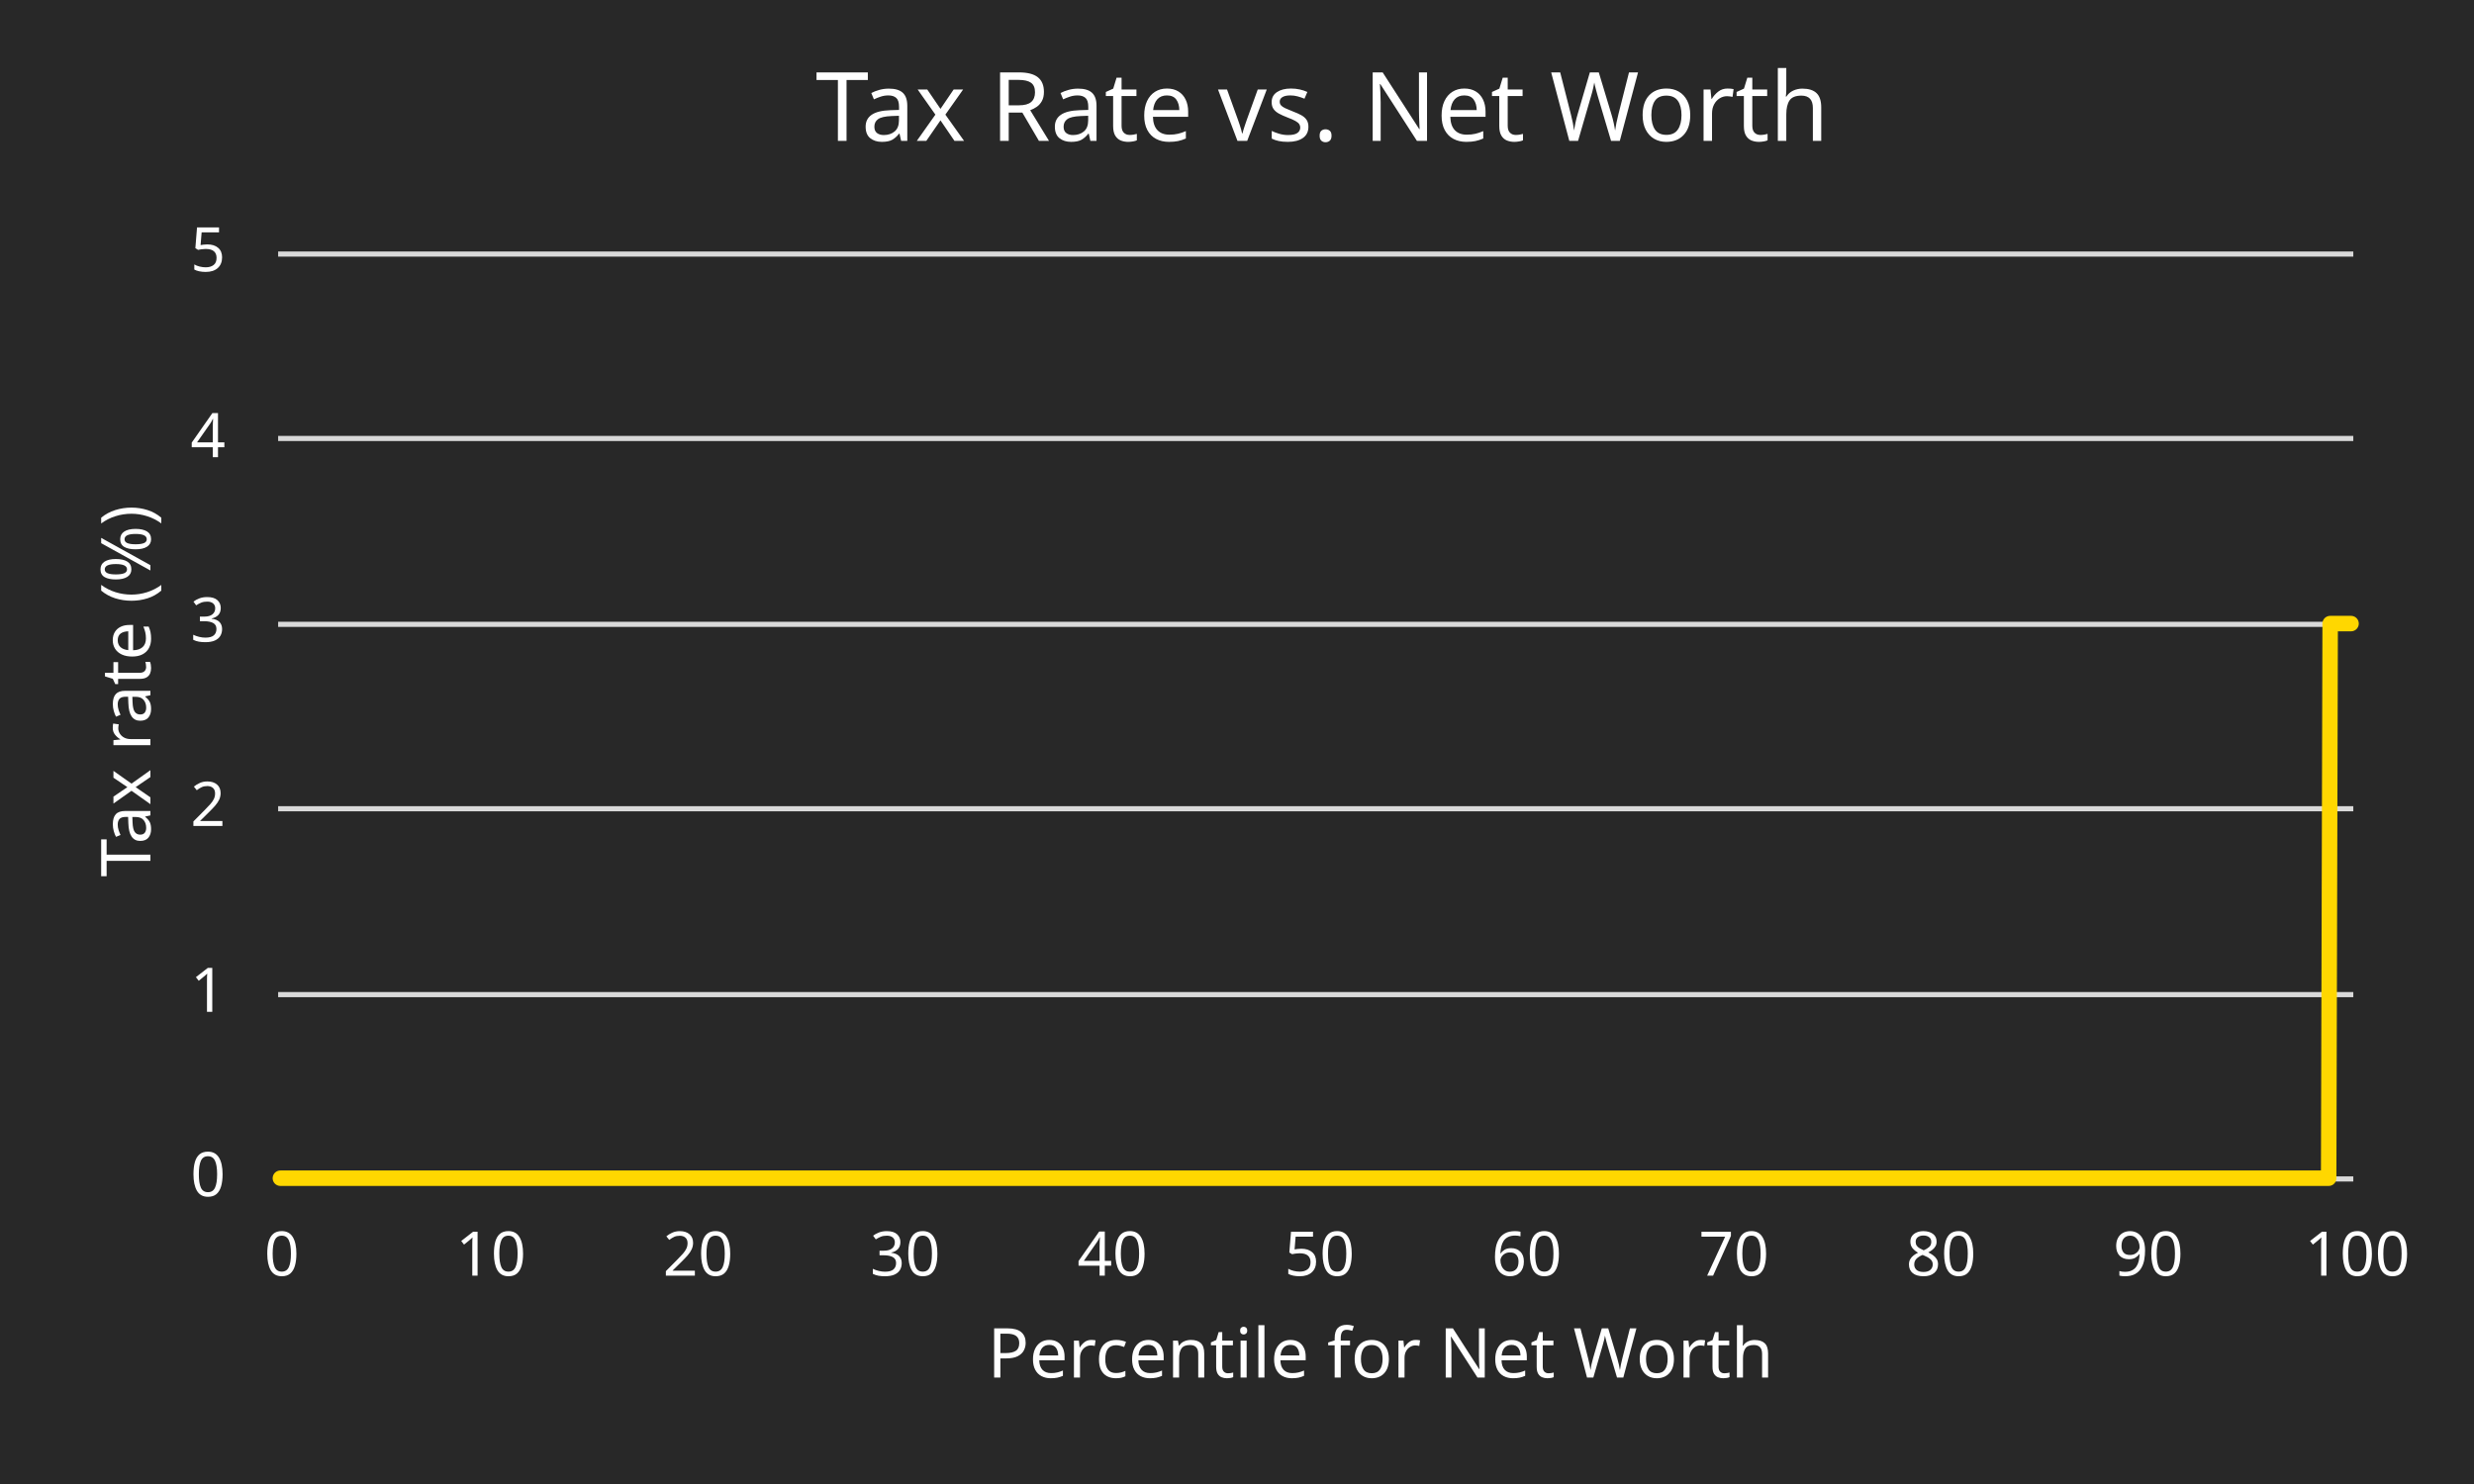
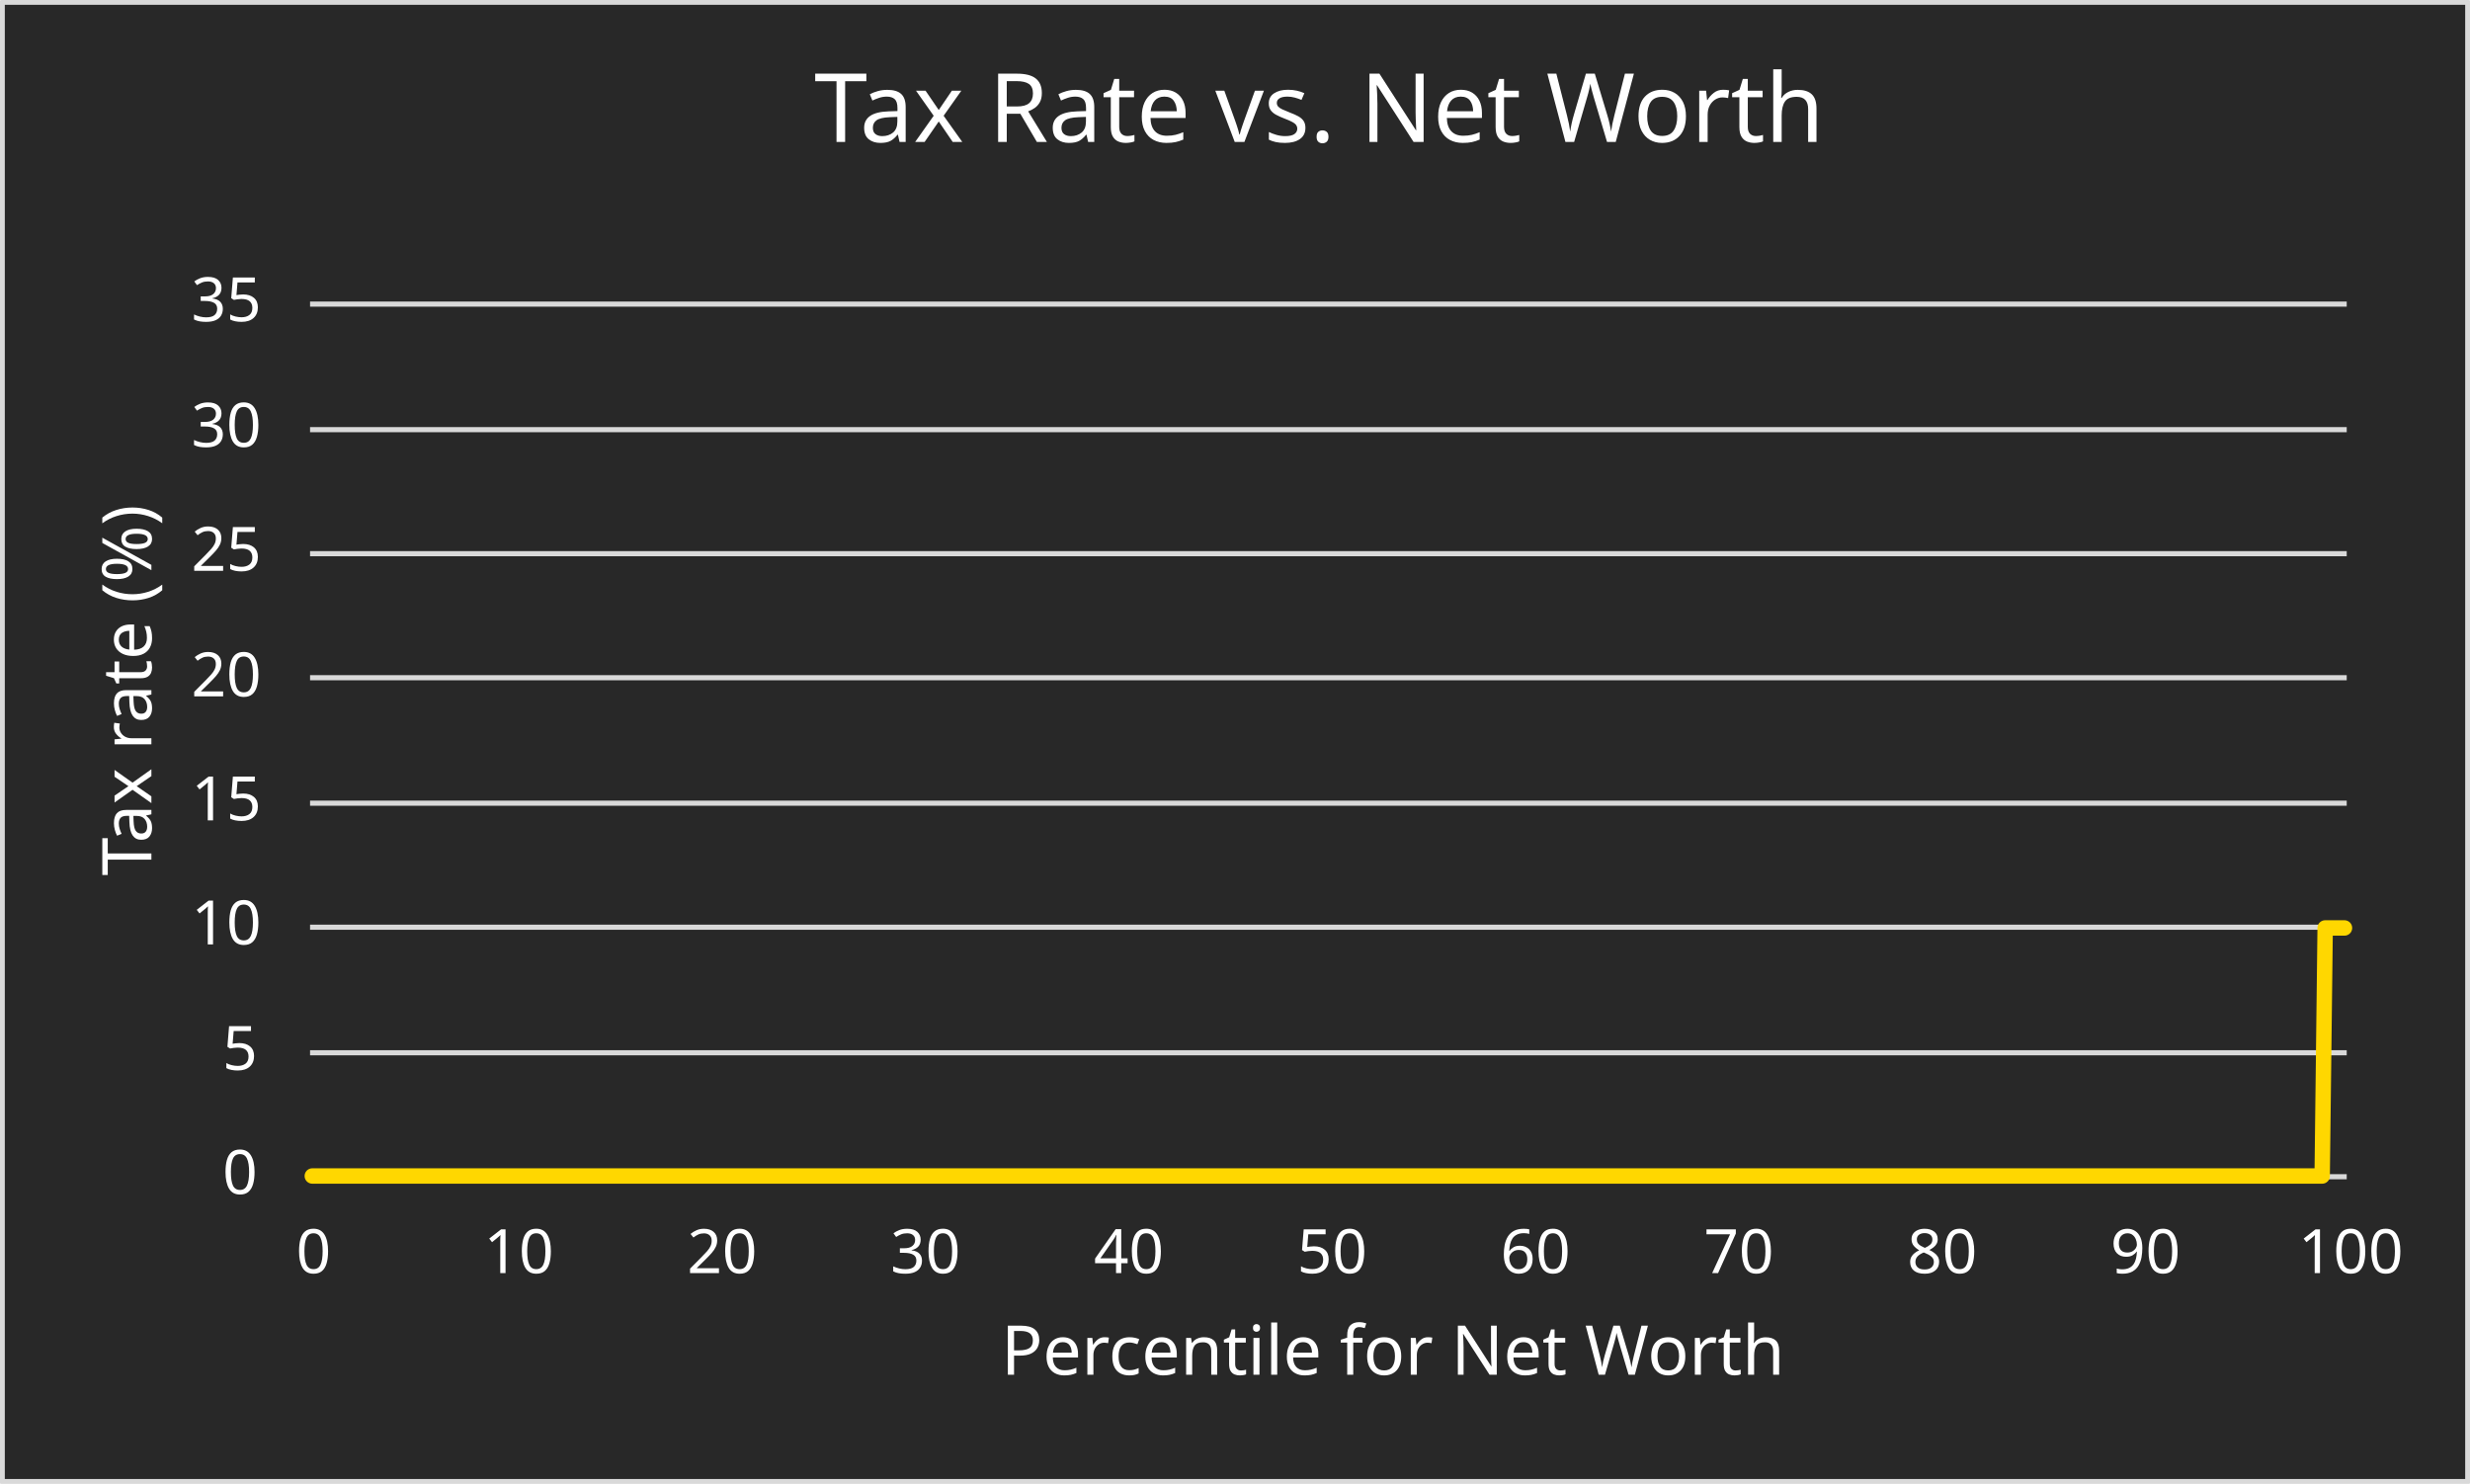
- <svg xmlns="http://www.w3.org/2000/svg" width="1650" height="990" xml:space="preserve" overflow="hidden">
+ <svg xmlns="http://www.w3.org/2000/svg" width="1653" height="993" xml:space="preserve" overflow="hidden">
  <defs>
    <clipPath id="clip0">
-       <rect x="617" y="174" width="1650" height="990" />
+       <rect x="616" y="173" width="1653" height="993" />
    </clipPath>
  </defs>
-   <g clip-path="url(#clip0)" transform="translate(-617 -174)">
+   <g clip-path="url(#clip0)" transform="translate(-616 -173)">
    <rect x="617" y="174" width="1650" height="990" fill="#282828" />
    <g>
-       <path d="M802.5 837.528 2186.5 837.528M802.5 713.524 2186.5 713.524M802.5 590.52 2186.5 590.52M802.5 466.516 2186.5 466.516M802.5 343.5 2186.5 343.5" stroke="#D9D9D9" stroke-width="3.438" stroke-linejoin="round" stroke-miterlimit="10" fill="none" />
+       <path d="M823.5 877.529 2186.5 877.529M823.5 793.526 2186.5 793.526M823.5 710.523 2186.5 710.523M823.5 626.521 2186.5 626.521M823.5 543.518 2186.5 543.518M823.5 460.515 2186.5 460.515M823.5 376.5 2186.5 376.5" stroke="#D9D9D9" stroke-width="3.438" stroke-linejoin="round" stroke-miterlimit="10" fill="none" />
    </g>
    <g>
-       <path d="M802.5 960.5 2186.5 960.5" stroke="#D9D9D9" stroke-width="3.438" stroke-linejoin="round" stroke-miterlimit="10" fill="none" fill-rule="evenodd" />
+       <path d="M823.5 960.5 2186.5 960.5" stroke="#D9D9D9" stroke-width="3.438" stroke-linejoin="round" stroke-miterlimit="10" fill="none" fill-rule="evenodd" />
    </g>
    <g>
-       <path d="M804 960 805.026 960 806.026 960 808.027 960 809.027 960 811.027 960 812.027 960 813.027 960 815.027 960 816.027 960 817.027 960 819.027 960 820.027 960 822.027 960 823.027 960 824.027 960 826.027 960 827.027 960 829.027 960 830.027 960 831.027 960 833.027 960 834.027 960 835.027 960 837.027 960 838.028 960 840.028 960 841.028 960 842.028 960 844.028 960 845.028 960 846.028 960 848.028 960 849.028 960 851.028 960 852.028 960 853.028 960 855.028 960 856.028 960 858.028 960 859.028 960 860.028 960 862.028 960 863.028 960 864.028 960 866.028 960 867.028 960 869.029 960 870.029 960 871.029 960 873.029 960 874.029 960 876.029 960 877.029 960 878.029 960 880.029 960 881.029 960 882.029 960 884.029 960 885.029 960 887.029 960 888.029 960 889.029 960 891.029 960 892.029 960 893.029 960 895.029 960 896.029 960 898.029 960 899.03 960 900.03 960 902.03 960 903.03 960 905.03 960 906.03 960 907.03 960 909.03 960 910.03 960 911.03 960 913.03 960 914.03 960 916.03 960 917.03 960 918.03 960 920.03 960 921.03 960 922.03 960 924.03 960 925.03 960 927.03 960 928.03 960 929.031 960 931.031 960 932.031 960 934.031 960 935.031 960 936.031 960 938.031 960 939.031 960 940.031 960 942.031 960 943.031 960 945.031 960 946.031 960 947.031 960 949.031 960 950.031 960 951.031 960 953.031 960 954.031 960 956.031 960 957.031 960 958.031 960 960.031 960 961.032 960 963.032 960 964.032 960 965.032 960 967.032 960 968.032 960 969.032 960 971.032 960 972.032 960 974.032 960 975.032 960 976.032 960 978.032 960 979.032 960 981.032 960 982.032 960 983.032 960 985.032 960 986.032 960 987.032 960 989.032 960 990.032 960 992.033 960 993.033 960 994.033 960 996.033 960 997.033 960 998.033 960 1000.03 960 1001.03 960 1003.03 960 1004.03 960 1005.03 960 1007.03 960 1008.03 960 1010.03 960 1011.03 960 1012.03 960 1014.03 960 1015.03 960 1016.03 960 1018.03 960 1019.03 960 1021.03 960 1022.03 960 1023.03 960 1025.03 960 1026.03 960 1027.03 960 1029.03 960 1030.03 960 1032.03 960 1033.03 960 1034.03 960 1036.03 960 1037.03 960 1039.03 960 1040.03 960 1041.03 960 1043.03 960 1044.03 960 1045.03 960 1047.03 960 1048.03 960 1050.03 960 1051.03 960 1052.03 960 1054.03 960 1055.03 960 1057.03 960 1058.03 960 1059.03 960 1061.03 960 1062.03 960 1063.03 960 1065.03 960 1066.04 960 1068.04 960 1069.04 960 1070.04 960 1072.04 960 1073.04 960 1074.04 960 1076.04 960 1077.04 960 1079.04 960 1080.04 960 1081.04 960 1083.04 960 1084.04 960 1086.04 960 1087.04 960 1088.04 960 1090.04 960 1091.04 960 1092.04 960 1094.04 960 1095.04 960 1097.04 960 1098.04 960 1099.04 960 1101.04 960 1102.04 960 1103.04 960 1105.04 960 1106.04 960 1108.04 960 1109.04 960 1110.04 960 1112.04 960 1113.04 960 1115.04 960 1116.04 960 1117.04 960 1119.04 960 1120.04 960 1121.04 960 1123.04 960 1124.04 960 1126.04 960 1127.04 960 1128.04 960 1130.04 960 1131.04 960 1132.04 960 1134.04 960 1135.04 960 1137.04 960 1138.04 960 1139.04 960 1141.04 960 1142.04 960 1144.04 960 1145.04 960 1146.04 960 1148.04 960 1149.04 960 1150.04 960 1152.04 960 1153.04 960 1155.04 960 1156.04 960 1157.04 960 1159.04 960 1160.04 960 1162.04 960 1163.04 960 1164.04 960 1166.04 960 1167.04 960 1168.04 960 1170.04 960 1171.04 960 1173.04 960 1174.04 960 1175.04 960 1177.04 960 1178.04 960 1179.04 960 1181.04 960 1182.04 960 1184.04 960 1185.04 960 1186.04 960 1188.04 960 1189.04 960 1191.04 960 1192.04 960 1193.04 960 1195.04 960 1196.04 960 1197.04 960 1199.04 960 1200.04 960 1202.04 960 1203.04 960 1204.04 960 1206.04 960 1207.04 960 1208.04 960 1210.04 960 1211.04 960 1213.04 960 1214.04 960 1215.04 960 1217.04 960 1218.04 960 1220.04 960 1221.04 960 1222.04 960 1224.04 960 1225.04 960 1226.04 960 1228.04 960 1229.04 960 1231.04 960 1232.04 960 1233.04 960 1235.04 960 1236.04 960 1237.04 960 1239.04 960 1240.04 960 1242.04 960 1243.04 960 1244.04 960 1246.04 960 1247.04 960 1249.04 960 1250.04 960 1251.04 960 1253.04 960 1254.04 960 1255.04 960 1257.04 960 1258.04 960 1260.04 960 1261.04 960 1262.04 960 1264.04 960 1265.04 960 1267.04 960 1268.04 960 1269.04 960 1271.04 960 1272.04 960 1273.04 960 1275.04 960 1276.04 960 1278.04 960 1279.04 960 1280.04 960 1282.04 960 1283.04 960 1284.04 960 1286.04 960 1287.04 960 1289.04 960 1290.04 960 1291.04 960 1293.04 960 1294.04 960 1296.04 960 1297.04 960 1298.04 960 1300.04 960 1301.04 960 1302.04 960 1304.04 960 1305.04 960 1307.04 960 1308.04 960 1309.04 960 1311.04 960 1312.04 960 1313.04 960 1315.04 960 1316.04 960 1318.04 960 1319.04 960 1320.04 960 1322.04 960 1323.04 960 1325.04 960 1326.04 960 1327.04 960 1329.04 960 1330.04 960 1331.04 960 1333.04 960 1334.04 960 1336.04 960 1337.04 960 1338.04 960 1340.04 960 1341.04 960 1343.04 960 1344.04 960 1345.04 960 1347.04 960 1348.04 960 1349.04 960 1351.04 960 1352.04 960 1354.04 960 1355.04 960 1356.04 960 1358.04 960 1359.04 960 1360.04 960 1362.04 960 1363.04 960 1365.04 960 1366.04 960 1367.04 960 1369.04 960 1370.04 960 1372.05 960 1373.05 960 1374.05 960 1376.05 960 1377.05 960 1378.05 960 1380.05 960 1381.05 960 1383.05 960 1384.05 960 1385.05 960 1387.05 960 1388.05 960 1389.05 960 1391.05 960 1392.05 960 1394.05 960 1395.05 960 1396.05 960 1398.05 960 1399.05 960 1401.05 960 1402.05 960 1403.05 960 1405.05 960 1406.05 960 1407.05 960 1409.05 960 1410.05 960 1412.05 960 1413.05 960 1414.05 960 1416.05 960 1417.05 960 1418.05 960 1420.05 960 1421.05 960 1423.05 960 1424.05 960 1425.05 960 1427.05 960 1428.05 960 1430.05 960 1431.05 960 1432.05 960 1434.05 960 1435.05 960 1436.05 960 1438.05 960 1439.05 960 1441.05 960 1442.05 960 1443.05 960 1445.05 960 1446.05 960 1448.05 960 1449.05 960 1450.05 960 1452.05 960 1453.05 960 1454.05 960 1456.05 960 1457.05 960 1459.05 960 1460.05 960 1461.05 960 1463.05 960 1464.05 960 1465.05 960 1467.05 960 1468.05 960 1470.05 960 1471.05 960 1472.05 960 1474.05 960 1475.05 960 1477.05 960 1478.05 960 1479.05 960 1481.05 960 1482.05 960 1483.05 960 1485.05 960 1486.05 960 1488.05 960 1489.05 960 1490.05 960 1492.05 960 1493.05 960 1494.05 960 1496.05 960 1497.05 960 1499.05 960 1500.05 960 1501.05 960 1503.05 960 1504.05 960 1506.05 960 1507.05 960 1508.05 960 1510.05 960 1511.05 960 1512.05 960 1514.05 960 1515.05 960 1517.05 960 1518.05 960 1519.05 960 1521.05 960 1522.05 960 1523.05 960 1525.05 960 1526.05 960 1528.05 960 1529.05 960 1530.05 960 1532.05 960 1533.05 960 1535.05 960 1536.05 960 1537.05 960 1539.05 960 1540.05 960 1541.05 960 1543.05 960 1544.05 960 1546.05 960 1547.05 960 1548.05 960 1550.05 960 1551.05 960 1553.05 960 1554.05 960 1555.05 960 1557.05 960 1558.05 960 1559.05 960 1561.05 960 1562.05 960 1564.05 960 1565.05 960 1566.05 960 1568.05 960 1569.05 960 1570.05 960 1572.05 960 1573.05 960 1575.05 960 1576.05 960 1577.05 960 1579.05 960 1580.05 960 1582.05 960 1583.05 960 1584.05 960 1586.05 960 1587.05 960 1588.05 960 1590.05 960 1591.05 960 1593.05 960 1594.05 960 1595.05 960 1597.05 960 1598.05 960 1599.05 960 1601.05 960 1602.05 960 1604.05 960 1605.05 960 1606.05 960 1608.05 960 1609.05 960 1611.05 960 1612.05 960 1613.05 960 1615.05 960 1616.05 960 1617.05 960 1619.05 960 1620.05 960 1622.05 960 1623.05 960 1624.05 960 1626.05 960 1627.05 960 1629.05 960 1630.05 960 1631.05 960 1633.05 960 1634.05 960 1635.05 960 1637.05 960 1638.05 960 1640.05 960 1641.05 960 1642.05 960 1644.05 960 1645.05 960 1646.05 960 1648.05 960 1649.05 960 1651.05 960 1652.05 960 1653.05 960 1655.05 960 1656.05 960 1658.05 960 1659.05 960 1660.05 960 1662.05 960 1663.05 960 1664.05 960 1666.05 960 1667.05 960 1669.05 960 1670.05 960 1671.05 960 1673.05 960 1674.05 960 1675.05 960 1677.06 960 1678.06 960 1680.06 960 1681.06 960 1682.06 960 1684.06 960 1685.06 960 1687.06 960 1688.06 960 1689.06 960 1691.06 960 1692.06 960 1693.06 960 1695.06 960 1696.06 960 1698.06 960 1699.06 960 1700.06 960 1702.06 960 1703.06 960 1704.06 960 1706.06 960 1707.06 960 1709.06 960 1710.06 960 1711.06 960 1713.06 960 1714.06 960 1716.06 960 1717.06 960 1718.06 960 1720.06 960 1721.06 960 1722.06 960 1724.06 960 1725.06 960 1727.06 960 1728.06 960 1729.06 960 1731.06 960 1732.06 960 1734.06 960 1735.06 960 1736.06 960 1738.06 960 1739.06 960 1740.06 960 1742.06 960 1743.06 960 1745.06 960 1746.06 960 1747.06 960 1749.06 960 1750.06 960 1751.06 960 1753.06 960 1754.06 960 1756.06 960 1757.06 960 1758.06 960 1760.06 960 1761.06 960 1763.06 960 1764.06 960 1765.06 960 1767.06 960 1768.06 960 1769.06 960 1771.06 960 1772.06 960 1774.06 960 1775.06 960 1776.06 960 1778.06 960 1779.06 960 1780.06 960 1782.06 960 1783.06 960 1785.06 960 1786.06 960 1787.06 960 1789.06 960 1790.06 960 1792.06 960 1793.06 960 1794.06 960 1796.06 960 1797.06 960 1798.06 960 1800.06 960 1801.06 960 1803.06 960 1804.06 960 1805.06 960 1807.06 960 1808.06 960 1809.06 960 1811.06 960 1812.06 960 1814.06 960 1815.06 960 1816.06 960 1818.06 960 1819.06 960 1821.06 960 1822.06 960 1823.06 960 1825.06 960 1826.06 960 1827.06 960 1829.06 960 1830.06 960 1832.06 960 1833.06 960 1834.06 960 1836.06 960 1837.06 960 1839.06 960 1840.06 960 1841.06 960 1843.06 960 1844.06 960 1845.06 960 1847.06 960 1848.06 960 1850.06 960 1851.06 960 1852.06 960 1854.06 960 1855.06 960 1856.06 960 1858.06 960 1859.06 960 1861.06 960 1862.06 960 1863.06 960 1865.06 960 1866.06 960 1868.06 960 1869.06 960 1870.06 960 1872.06 960 1873.06 960 1874.06 960 1876.06 960 1877.06 960 1879.06 960 1880.06 960 1881.06 960 1883.06 960 1884.06 960 1885.06 960 1887.06 960 1888.06 960 1890.06 960 1891.06 960 1892.06 960 1894.06 960 1895.06 960 1897.06 960 1898.06 960 1899.06 960 1901.06 960 1902.06 960 1903.06 960 1905.06 960 1906.06 960 1908.06 960 1909.06 960 1910.06 960 1912.06 960 1913.06 960 1915.06 960 1916.06 960 1917.06 960 1919.06 960 1920.06 960 1921.06 960 1923.06 960 1924.06 960 1926.06 960 1927.06 960 1928.06 960 1930.06 960 1931.06 960 1932.06 960 1934.06 960 1935.06 960 1937.06 960 1938.06 960 1939.06 960 1941.06 960 1942.06 960 1944.06 960 1945.06 960 1946.06 960 1948.06 960 1949.06 960 1950.06 960 1952.06 960 1953.06 960 1955.06 960 1956.06 960 1957.06 960 1959.06 960 1960.06 960 1961.06 960 1963.06 960 1964.06 960 1966.06 960 1967.06 960 1968.06 960 1970.06 960 1971.06 960 1973.06 960 1974.06 960 1975.06 960 1977.06 960 1978.06 960 1979.06 960 1981.06 960 1982.06 960 1984.07 960 1985.07 960 1986.07 960 1988.07 960 1989.07 960 1990.07 960 1992.07 960 1993.07 960 1995.07 960 1996.07 960 1997.07 960 1999.07 960 2000.07 960 2002.07 960 2003.07 960 2004.07 960 2006.07 960 2007.07 960 2008.07 960 2010.07 960 2011.07 960 2013.07 960 2014.07 960 2015.07 960 2017.07 960 2018.07 960 2020.07 960 2021.07 960 2022.07 960 2024.07 960 2025.07 960 2026.07 960 2028.07 960 2029.07 960 2031.07 960 2032.07 960 2033.07 960 2035.07 960 2036.07 960 2037.07 960 2039.07 960 2040.07 960 2042.07 960 2043.07 960 2044.07 960 2046.07 960 2047.07 960 2049.07 960 2050.07 960 2051.07 960 2053.07 960 2054.07 960 2055.07 960 2057.07 960 2058.07 960 2060.07 960 2061.07 960 2062.07 960 2064.07 960 2065.07 960 2066.07 960 2068.07 960 2069.07 960 2071.07 960 2072.07 960 2073.07 960 2075.07 960 2076.07 960 2078.07 960 2079.07 960 2080.07 960 2082.07 960 2083.07 960 2084.07 960 2086.07 960 2087.07 960 2089.07 960 2090.07 960 2091.07 960 2093.07 960 2094.07 960 2095.07 960 2097.07 960 2098.07 960 2100.07 960 2101.07 960 2102.07 960 2104.07 960 2105.07 960 2107.07 960 2108.07 960 2109.07 960 2111.07 960 2112.07 960 2113.07 960 2115.07 960 2116.07 960 2118.07 960 2119.07 960 2120.07 960 2122.07 960 2123.07 960 2125.07 960 2126.07 960 2127.07 960 2129.07 960 2130.07 960 2131.07 960 2133.07 960 2134.07 960 2136.07 960 2137.07 960 2138.07 960 2140.07 960 2141.07 960 2142.07 960 2144.07 960 2145.07 960 2147.07 960 2148.07 960 2149.07 960 2151.07 960 2152.07 960 2154.07 960 2155.07 960 2156.07 960 2158.07 960 2159.07 960 2160.07 960 2162.07 960 2163.07 960 2165.07 960 2166.07 960 2167.07 960 2169.07 960 2170.07 960 2171.07 590 2173.07 590 2174.07 590 2176.07 590 2177.07 590 2178.07 590 2180.07 590 2181.07 590 2183.07 590 2184.07 590 2185 590" stroke="#FFD700" stroke-width="10.312" stroke-linecap="round" stroke-linejoin="round" stroke-miterlimit="10" fill="none" />
+       <path d="M825 960 826.027 960 827.027 960 829.027 960 830.027 960 831.027 960 833.027 960 834.027 960 835.027 960 837.027 960 838.027 960 840.028 960 841.028 960 842.028 960 844.028 960 845.028 960 846.028 960 848.028 960 849.028 960 850.028 960 852.028 960 853.028 960 854.028 960 856.028 960 857.028 960 859.028 960 860.028 960 861.028 960 863.028 960 864.028 960 865.028 960 867.028 960 868.029 960 869.029 960 871.029 960 872.029 960 874.029 960 875.029 960 876.029 960 878.029 960 879.029 960 880.029 960 882.029 960 883.029 960 884.029 960 886.029 960 887.029 960 889.029 960 890.029 960 891.029 960 893.029 960 894.029 960 895.029 960 897.029 960 898.029 960 899.029 960 901.03 960 902.03 960 903.03 960 905.03 960 906.03 960 908.03 960 909.03 960 910.03 960 912.03 960 913.03 960 914.03 960 916.03 960 917.03 960 918.03 960 920.03 960 921.03 960 923.03 960 924.03 960 925.03 960 927.03 960 928.03 960 929.03 960 931.031 960 932.031 960 933.031 960 935.031 960 936.031 960 937.031 960 939.031 960 940.031 960 942.031 960 943.031 960 944.031 960 946.031 960 947.031 960 948.031 960 950.031 960 951.031 960 952.031 960 954.031 960 955.031 960 957.031 960 958.031 960 959.031 960 961.031 960 962.032 960 963.032 960 965.032 960 966.032 960 967.032 960 969.032 960 970.032 960 972.032 960 973.032 960 974.032 960 976.032 960 977.032 960 978.032 960 980.032 960 981.032 960 982.032 960 984.032 960 985.032 960 986.032 960 988.032 960 989.032 960 991.033 960 992.033 960 993.033 960 995.033 960 996.033 960 997.033 960 999.033 960 1000.03 960 1001.03 960 1003.03 960 1004.03 960 1006.03 960 1007.03 960 1008.03 960 1010.03 960 1011.03 960 1012.03 960 1014.03 960 1015.03 960 1016.03 960 1018.03 960 1019.03 960 1020.03 960 1022.03 960 1023.03 960 1025.03 960 1026.03 960 1027.03 960 1029.03 960 1030.03 960 1031.03 960 1033.03 960 1034.03 960 1035.03 960 1037.03 960 1038.03 960 1040.03 960 1041.03 960 1042.03 960 1044.03 960 1045.03 960 1046.03 960 1048.03 960 1049.03 960 1050.03 960 1052.03 960 1053.03 960 1055.03 960 1056.03 960 1057.03 960 1059.03 960 1060.03 960 1061.03 960 1063.03 960 1064.03 960 1065.03 960 1067.04 960 1068.04 960 1069.04 960 1071.04 960 1072.04 960 1074.04 960 1075.04 960 1076.04 960 1078.04 960 1079.04 960 1080.04 960 1082.04 960 1083.04 960 1084.04 960 1086.04 960 1087.04 960 1089.04 960 1090.04 960 1091.04 960 1093.04 960 1094.04 960 1095.04 960 1097.04 960 1098.04 960 1099.04 960 1101.04 960 1102.04 960 1104.04 960 1105.04 960 1106.04 960 1108.04 960 1109.04 960 1110.04 960 1112.04 960 1113.04 960 1114.04 960 1116.04 960 1117.04 960 1118.04 960 1120.04 960 1121.04 960 1123.04 960 1124.04 960 1125.04 960 1127.04 960 1128.04 960 1129.04 960 1131.04 960 1132.04 960 1133.04 960 1135.04 960 1136.04 960 1138.04 960 1139.04 960 1140.04 960 1142.04 960 1143.04 960 1144.04 960 1146.04 960 1147.04 960 1148.04 960 1150.04 960 1151.04 960 1152.04 960 1154.04 960 1155.04 960 1157.04 960 1158.04 960 1159.04 960 1161.04 960 1162.04 960 1163.04 960 1165.04 960 1166.04 960 1167.04 960 1169.04 960 1170.04 960 1172.04 960 1173.04 960 1174.04 960 1176.04 960 1177.04 960 1178.04 960 1180.04 960 1181.04 960 1182.04 960 1184.04 960 1185.04 960 1187.04 960 1188.04 960 1189.04 960 1191.04 960 1192.04 960 1193.04 960 1195.04 960 1196.04 960 1197.04 960 1199.04 960 1200.04 960 1201.04 960 1203.04 960 1204.04 960 1206.04 960 1207.04 960 1208.04 960 1210.04 960 1211.04 960 1212.04 960 1214.04 960 1215.04 960 1216.04 960 1218.04 960 1219.04 960 1221.04 960 1222.04 960 1223.04 960 1225.04 960 1226.04 960 1227.04 960 1229.04 960 1230.04 960 1231.04 960 1233.04 960 1234.04 960 1236.04 960 1237.04 960 1238.04 960 1240.04 960 1241.04 960 1242.04 960 1244.04 960 1245.04 960 1246.04 960 1248.04 960 1249.04 960 1250.04 960 1252.04 960 1253.04 960 1255.04 960 1256.04 960 1257.04 960 1259.04 960 1260.04 960 1261.04 960 1263.04 960 1264.04 960 1265.04 960 1267.04 960 1268.04 960 1270.04 960 1271.04 960 1272.04 960 1274.04 960 1275.04 960 1276.04 960 1278.04 960 1279.04 960 1280.04 960 1282.04 960 1283.04 960 1284.04 960 1286.04 960 1287.04 960 1289.04 960 1290.04 960 1291.04 960 1293.04 960 1294.04 960 1295.04 960 1297.04 960 1298.04 960 1299.04 960 1301.04 960 1302.04 960 1304.04 960 1305.04 960 1306.04 960 1308.04 960 1309.04 960 1310.04 960 1312.04 960 1313.04 960 1314.04 960 1316.04 960 1317.04 960 1319.04 960 1320.04 960 1321.04 960 1323.04 960 1324.04 960 1325.04 960 1327.04 960 1328.04 960 1329.04 960 1331.04 960 1332.04 960 1333.04 960 1335.04 960 1336.04 960 1338.04 960 1339.04 960 1340.04 960 1342.04 960 1343.04 960 1344.04 960 1346.04 960 1347.04 960 1348.04 960 1350.04 960 1351.04 960 1353.04 960 1354.04 960 1355.04 960 1357.04 960 1358.04 960 1359.04 960 1361.04 960 1362.04 960 1363.04 960 1365.04 960 1366.04 960 1367.04 960 1369.04 960 1370.04 960 1372.04 960 1373.05 960 1374.05 960 1376.05 960 1377.05 960 1378.05 960 1380.05 960 1381.05 960 1382.05 960 1384.05 960 1385.05 960 1387.05 960 1388.05 960 1389.05 960 1391.05 960 1392.05 960 1393.05 960 1395.05 960 1396.05 960 1397.05 960 1399.05 960 1400.05 960 1402.05 960 1403.05 960 1404.05 960 1406.05 960 1407.05 960 1408.05 960 1410.05 960 1411.05 960 1412.05 960 1414.05 960 1415.05 960 1416.05 960 1418.05 960 1419.05 960 1421.05 960 1422.05 960 1423.05 960 1425.05 960 1426.05 960 1427.05 960 1429.05 960 1430.05 960 1431.05 960 1433.05 960 1434.05 960 1436.05 960 1437.05 960 1438.05 960 1440.05 960 1441.05 960 1442.05 960 1444.05 960 1445.05 960 1446.05 960 1448.05 960 1449.05 960 1451.05 960 1452.05 960 1453.05 960 1455.05 960 1456.05 960 1457.05 960 1459.05 960 1460.05 960 1461.05 960 1463.05 960 1464.05 960 1465.05 960 1467.05 960 1468.05 960 1470.05 960 1471.05 960 1472.05 960 1474.05 960 1475.05 960 1476.05 960 1478.05 960 1479.05 960 1480.05 960 1482.05 960 1483.05 960 1485.05 960 1486.05 960 1487.05 960 1489.05 960 1490.05 960 1491.05 960 1493.05 960 1494.05 960 1495.05 960 1497.05 960 1498.05 960 1499.05 960 1501.05 960 1502.05 960 1504.05 960 1505.05 960 1506.05 960 1508.05 960 1509.05 960 1510.05 960 1512.05 960 1513.05 960 1514.05 960 1516.05 960 1517.05 960 1519.05 960 1520.05 960 1521.05 960 1523.05 960 1524.05 960 1525.05 960 1527.05 960 1528.05 960 1529.05 960 1531.05 960 1532.05 960 1534.05 960 1535.05 960 1536.05 960 1538.05 960 1539.05 960 1540.05 960 1542.05 960 1543.05 960 1544.05 960 1546.05 960 1547.05 960 1548.05 960 1550.05 960 1551.05 960 1553.05 960 1554.05 960 1555.05 960 1557.05 960 1558.05 960 1559.05 960 1561.05 960 1562.05 960 1563.05 960 1565.05 960 1566.05 960 1568.05 960 1569.05 960 1570.05 960 1572.05 960 1573.05 960 1574.05 960 1576.05 960 1577.05 960 1578.05 960 1580.05 960 1581.05 960 1582.05 960 1584.05 960 1585.05 960 1587.05 960 1588.05 960 1589.05 960 1591.05 960 1592.05 960 1593.05 960 1595.05 960 1596.05 960 1597.05 960 1599.05 960 1600.05 960 1602.05 960 1603.05 960 1604.05 960 1606.05 960 1607.05 960 1608.05 960 1610.05 960 1611.05 960 1612.05 960 1614.05 960 1615.05 960 1617.05 960 1618.05 960 1619.05 960 1621.05 960 1622.05 960 1623.05 960 1625.05 960 1626.05 960 1627.05 960 1629.05 960 1630.05 960 1631.05 960 1633.05 960 1634.05 960 1636.05 960 1637.05 960 1638.05 960 1640.05 960 1641.05 960 1642.05 960 1644.05 960 1645.05 960 1646.05 960 1648.05 960 1649.05 960 1651.05 960 1652.05 960 1653.05 960 1655.05 960 1656.05 960 1657.05 960 1659.05 960 1660.05 960 1661.05 960 1663.05 960 1664.05 960 1666.05 960 1667.05 960 1668.05 960 1670.05 960 1671.05 960 1672.05 960 1674.05 960 1675.05 960 1676.05 960 1678.06 960 1679.06 960 1680.06 960 1682.06 960 1683.06 960 1685.06 960 1686.06 960 1687.06 960 1689.06 960 1690.06 960 1691.06 960 1693.06 960 1694.06 960 1695.06 960 1697.06 960 1698.06 960 1700.06 960 1701.06 960 1702.06 960 1704.06 960 1705.06 960 1706.06 960 1708.06 960 1709.06 960 1710.06 960 1712.06 960 1713.06 960 1714.06 960 1716.06 960 1717.06 960 1719.06 960 1720.06 960 1721.06 960 1723.06 960 1724.06 960 1725.06 960 1727.06 960 1728.06 960 1729.06 960 1731.06 960 1732.06 960 1734.06 960 1735.06 960 1736.06 960 1738.06 960 1739.06 960 1740.06 960 1742.06 960 1743.06 960 1744.06 960 1746.06 960 1747.06 960 1749.06 960 1750.06 960 1751.06 960 1753.06 960 1754.06 960 1755.06 960 1757.06 960 1758.06 960 1759.06 960 1761.06 960 1762.06 960 1763.06 960 1765.06 960 1766.06 960 1768.06 960 1769.06 960 1770.06 960 1772.06 960 1773.06 960 1774.06 960 1776.06 960 1777.06 960 1778.06 960 1780.06 960 1781.06 960 1783.06 960 1784.06 960 1785.06 960 1787.06 960 1788.06 960 1789.06 960 1791.06 960 1792.06 960 1793.06 960 1795.06 960 1796.06 960 1797.06 960 1799.06 960 1800.06 960 1802.06 960 1803.06 960 1804.06 960 1806.06 960 1807.06 960 1808.06 960 1810.06 960 1811.06 960 1812.06 960 1814.06 960 1815.06 960 1817.06 960 1818.06 960 1819.06 960 1821.06 960 1822.06 960 1823.06 960 1825.06 960 1826.06 960 1827.06 960 1829.06 960 1830.06 960 1832.06 960 1833.06 960 1834.06 960 1836.06 960 1837.06 960 1838.06 960 1840.06 960 1841.06 960 1842.06 960 1844.06 960 1845.06 960 1846.06 960 1848.06 960 1849.06 960 1851.06 960 1852.06 960 1853.06 960 1855.06 960 1856.06 960 1857.06 960 1859.06 960 1860.06 960 1861.06 960 1863.06 960 1864.06 960 1866.06 960 1867.06 960 1868.06 960 1870.06 960 1871.06 960 1872.06 960 1874.06 960 1875.06 960 1876.06 960 1878.06 960 1879.06 960 1881.06 960 1882.06 960 1883.06 960 1885.06 960 1886.06 960 1887.06 960 1889.06 960 1890.06 960 1891.06 960 1893.06 960 1894.06 960 1895.06 960 1897.06 960 1898.06 960 1900.06 960 1901.06 960 1902.06 960 1904.06 960 1905.06 960 1906.06 960 1908.06 960 1909.06 960 1910.06 960 1912.06 960 1913.06 960 1915.06 960 1916.06 960 1917.06 960 1919.06 960 1920.06 960 1921.06 960 1923.06 960 1924.06 960 1925.06 960 1927.06 960 1928.06 960 1929.06 960 1931.06 960 1932.06 960 1934.06 960 1935.06 960 1936.06 960 1938.06 960 1939.06 960 1940.06 960 1942.06 960 1943.06 960 1944.06 960 1946.06 960 1947.06 960 1949.06 960 1950.06 960 1951.06 960 1953.06 960 1954.06 960 1955.06 960 1957.06 960 1958.06 960 1959.06 960 1961.06 960 1962.06 960 1964.06 960 1965.06 960 1966.06 960 1968.06 960 1969.06 960 1970.06 960 1972.06 960 1973.06 960 1974.06 960 1976.06 960 1977.06 960 1978.06 960 1980.06 960 1981.06 960 1983.07 960 1984.07 960 1985.07 960 1987.07 960 1988.07 960 1989.07 960 1991.07 960 1992.07 960 1993.07 960 1995.07 960 1996.07 960 1998.07 960 1999.07 960 2000.07 960 2002.07 960 2003.07 960 2004.07 960 2006.07 960 2007.07 960 2008.07 960 2010.07 960 2011.07 960 2012.07 960 2014.07 960 2015.07 960 2017.07 960 2018.07 960 2019.07 960 2021.07 960 2022.07 960 2023.07 960 2025.07 960 2026.07 960 2027.07 960 2029.07 960 2030.07 960 2032.07 960 2033.07 960 2034.07 960 2036.07 960 2037.07 960 2038.07 960 2040.07 960 2041.07 960 2042.07 960 2044.07 960 2045.07 960 2047.07 960 2048.07 960 2049.07 960 2051.07 960 2052.07 960 2053.07 960 2055.07 960 2056.07 960 2057.07 960 2059.07 960 2060.07 960 2061.07 960 2063.07 960 2064.07 960 2066.07 960 2067.07 960 2068.07 960 2070.07 960 2071.07 960 2072.07 960 2074.07 960 2075.07 960 2076.07 960 2078.07 960 2079.07 960 2081.07 960 2082.07 960 2083.07 960 2085.07 960 2086.07 960 2087.07 960 2089.07 960 2090.07 960 2091.07 960 2093.07 960 2094.07 960 2096.07 960 2097.07 960 2098.07 960 2100.07 960 2101.07 960 2102.07 960 2104.07 960 2105.07 960 2106.07 960 2108.07 960 2109.07 960 2110.07 960 2112.07 960 2113.07 960 2115.07 960 2116.07 960 2117.07 960 2119.07 960 2120.07 960 2121.07 960 2123.07 960 2124.07 960 2125.07 960 2127.07 960 2128.07 960 2130.07 960 2131.07 960 2132.07 960 2134.07 960 2135.07 960 2136.07 960 2138.07 960 2139.07 960 2140.07 960 2142.07 960 2143.07 960 2144.07 960 2146.07 960 2147.07 960 2149.07 960 2150.07 960 2151.07 960 2153.07 960 2154.07 960 2155.07 960 2157.07 960 2158.07 960 2159.07 960 2161.07 960 2162.07 960 2164.07 960 2165.07 960 2166.07 960 2168.07 960 2169.07 960 2170.07 960 2172.07 794 2173.07 794 2174.07 794 2176.07 794 2177.07 794 2179.07 794 2180.07 794 2181.07 794 2183.07 794 2184.07 794 2185 794" stroke="#FFD700" stroke-width="10.312" stroke-linecap="round" stroke-linejoin="round" stroke-miterlimit="10" fill="none" />
    </g>
    <g>
-       <text fill="#FFFFFF" font-family="Aptos Narrow,Aptos Narrow_MSFontService,sans-serif" font-weight="400" font-stretch="semi-condensed" font-size="41" transform="matrix(1 0 0 1 744.012 972)">0</text>
+       <text fill="#FFFFFF" font-family="Aptos Narrow,Aptos Narrow_MSFontService,sans-serif" font-weight="400" font-stretch="semi-condensed" font-size="41" transform="matrix(1 0 0 1 764.912 972)">0</text>
    </g>
    <g>
-       <text fill="#FFFFFF" font-family="Aptos Narrow,Aptos Narrow_MSFontService,sans-serif" font-weight="400" font-stretch="semi-condensed" font-size="41" transform="matrix(1 0 0 1 744.012 849)">1</text>
+       <text fill="#FFFFFF" font-family="Aptos Narrow,Aptos Narrow_MSFontService,sans-serif" font-weight="400" font-stretch="semi-condensed" font-size="41" transform="matrix(1 0 0 1 764.912 889)">5</text>
    </g>
    <g>
-       <text fill="#FFFFFF" font-family="Aptos Narrow,Aptos Narrow_MSFontService,sans-serif" font-weight="400" font-stretch="semi-condensed" font-size="41" transform="matrix(1 0 0 1 744.012 725)">2</text>
+       <text fill="#FFFFFF" font-family="Aptos Narrow,Aptos Narrow_MSFontService,sans-serif" font-weight="400" font-stretch="semi-condensed" font-size="41" transform="matrix(1 0 0 1 744.012 805)">10</text>
    </g>
    <g>
-       <text fill="#FFFFFF" font-family="Aptos Narrow,Aptos Narrow_MSFontService,sans-serif" font-weight="400" font-stretch="semi-condensed" font-size="41" transform="matrix(1 0 0 1 744.012 602)">3</text>
+       <text fill="#FFFFFF" font-family="Aptos Narrow,Aptos Narrow_MSFontService,sans-serif" font-weight="400" font-stretch="semi-condensed" font-size="41" transform="matrix(1 0 0 1 744.012 722)">15</text>
    </g>
    <g>
-       <text fill="#FFFFFF" font-family="Aptos Narrow,Aptos Narrow_MSFontService,sans-serif" font-weight="400" font-stretch="semi-condensed" font-size="41" transform="matrix(1 0 0 1 744.012 479)">4</text>
+       <text fill="#FFFFFF" font-family="Aptos Narrow,Aptos Narrow_MSFontService,sans-serif" font-weight="400" font-stretch="semi-condensed" font-size="41" transform="matrix(1 0 0 1 744.012 639)">20</text>
    </g>
    <g>
-       <text fill="#FFFFFF" font-family="Aptos Narrow,Aptos Narrow_MSFontService,sans-serif" font-weight="400" font-stretch="semi-condensed" font-size="41" transform="matrix(1 0 0 1 744.012 355)">5</text>
+       <text fill="#FFFFFF" font-family="Aptos Narrow,Aptos Narrow_MSFontService,sans-serif" font-weight="400" font-stretch="semi-condensed" font-size="41" transform="matrix(1 0 0 1 744.012 555)">25</text>
    </g>
    <g>
-       <text fill="#FFFFFF" font-family="Aptos Narrow,Aptos Narrow_MSFontService,sans-serif" font-weight="400" font-stretch="semi-condensed" font-size="41" transform="matrix(1 0 0 1 793.237 1025)">0</text>
+       <text fill="#FFFFFF" font-family="Aptos Narrow,Aptos Narrow_MSFontService,sans-serif" font-weight="400" font-stretch="semi-condensed" font-size="41" transform="matrix(1 0 0 1 744.012 472)">30</text>
    </g>
    <g>
-       <text fill="#FFFFFF" font-family="Aptos Narrow,Aptos Narrow_MSFontService,sans-serif" font-weight="400" font-stretch="semi-condensed" font-size="41" transform="matrix(1 0 0 1 920.955 1025)">10</text>
+       <text fill="#FFFFFF" font-family="Aptos Narrow,Aptos Narrow_MSFontService,sans-serif" font-weight="400" font-stretch="semi-condensed" font-size="41" transform="matrix(1 0 0 1 744.012 388)">35</text>
    </g>
    <g>
-       <text fill="#FFFFFF" font-family="Aptos Narrow,Aptos Narrow_MSFontService,sans-serif" font-weight="400" font-stretch="semi-condensed" font-size="41" transform="matrix(1 0 0 1 1059.12 1025)">20</text>
+       <text fill="#FFFFFF" font-family="Aptos Narrow,Aptos Narrow_MSFontService,sans-serif" font-weight="400" font-stretch="semi-condensed" font-size="41" transform="matrix(1 0 0 1 814.126 1025)">0</text>
    </g>
    <g>
-       <text fill="#FFFFFF" font-family="Aptos Narrow,Aptos Narrow_MSFontService,sans-serif" font-weight="400" font-stretch="semi-condensed" font-size="41" transform="matrix(1 0 0 1 1197.29 1025)">30</text>
+       <text fill="#FFFFFF" font-family="Aptos Narrow,Aptos Narrow_MSFontService,sans-serif" font-weight="400" font-stretch="semi-condensed" font-size="41" transform="matrix(1 0 0 1 939.757 1025)">10</text>
    </g>
    <g>
-       <text fill="#FFFFFF" font-family="Aptos Narrow,Aptos Narrow_MSFontService,sans-serif" font-weight="400" font-stretch="semi-condensed" font-size="41" transform="matrix(1 0 0 1 1335.46 1025)">40</text>
+       <text fill="#FFFFFF" font-family="Aptos Narrow,Aptos Narrow_MSFontService,sans-serif" font-weight="400" font-stretch="semi-condensed" font-size="41" transform="matrix(1 0 0 1 1075.84 1025)">20</text>
    </g>
    <g>
-       <text fill="#FFFFFF" font-family="Aptos Narrow,Aptos Narrow_MSFontService,sans-serif" font-weight="400" font-stretch="semi-condensed" font-size="41" transform="matrix(1 0 0 1 1473.63 1025)">50</text>
+       <text fill="#FFFFFF" font-family="Aptos Narrow,Aptos Narrow_MSFontService,sans-serif" font-weight="400" font-stretch="semi-condensed" font-size="41" transform="matrix(1 0 0 1 1211.92 1025)">30</text>
    </g>
    <g>
-       <text fill="#FFFFFF" font-family="Aptos Narrow,Aptos Narrow_MSFontService,sans-serif" font-weight="400" font-stretch="semi-condensed" font-size="41" transform="matrix(1 0 0 1 1611.8 1025)">60</text>
+       <text fill="#FFFFFF" font-family="Aptos Narrow,Aptos Narrow_MSFontService,sans-serif" font-weight="400" font-stretch="semi-condensed" font-size="41" transform="matrix(1 0 0 1 1348 1025)">40</text>
    </g>
    <g>
-       <text fill="#FFFFFF" font-family="Aptos Narrow,Aptos Narrow_MSFontService,sans-serif" font-weight="400" font-stretch="semi-condensed" font-size="41" transform="matrix(1 0 0 1 1749.97 1025)">70</text>
+       <text fill="#FFFFFF" font-family="Aptos Narrow,Aptos Narrow_MSFontService,sans-serif" font-weight="400" font-stretch="semi-condensed" font-size="41" transform="matrix(1 0 0 1 1484.08 1025)">50</text>
    </g>
    <g>
-       <text fill="#FFFFFF" font-family="Aptos Narrow,Aptos Narrow_MSFontService,sans-serif" font-weight="400" font-stretch="semi-condensed" font-size="41" transform="matrix(1 0 0 1 1888.14 1025)">80</text>
+       <text fill="#FFFFFF" font-family="Aptos Narrow,Aptos Narrow_MSFontService,sans-serif" font-weight="400" font-stretch="semi-condensed" font-size="41" transform="matrix(1 0 0 1 1620.16 1025)">60</text>
    </g>
    <g>
-       <text fill="#FFFFFF" font-family="Aptos Narrow,Aptos Narrow_MSFontService,sans-serif" font-weight="400" font-stretch="semi-condensed" font-size="41" transform="matrix(1 0 0 1 2026.31 1025)">90</text>
+       <text fill="#FFFFFF" font-family="Aptos Narrow,Aptos Narrow_MSFontService,sans-serif" font-weight="400" font-stretch="semi-condensed" font-size="41" transform="matrix(1 0 0 1 1756.24 1025)">70</text>
    </g>
    <g>
-       <text fill="#FFFFFF" font-family="Aptos Narrow,Aptos Narrow_MSFontService,sans-serif" font-weight="400" font-stretch="semi-condensed" font-size="41" transform="matrix(1 0 0 1 2154.02 1025)">100</text>
+       <text fill="#FFFFFF" font-family="Aptos Narrow,Aptos Narrow_MSFontService,sans-serif" font-weight="400" font-stretch="semi-condensed" font-size="41" transform="matrix(1 0 0 1 1892.32 1025)">80</text>
+     </g>
+     <g>
+       <text fill="#FFFFFF" font-family="Aptos Narrow,Aptos Narrow_MSFontService,sans-serif" font-weight="400" font-stretch="semi-condensed" font-size="41" transform="matrix(1 0 0 1 2028.4 1025)">90</text>
+     </g>
+     <g>
+       <text fill="#FFFFFF" font-family="Aptos Narrow,Aptos Narrow_MSFontService,sans-serif" font-weight="400" font-stretch="semi-condensed" font-size="41" transform="matrix(1 0 0 1 2154.04 1025)">100</text>
    </g>
    <g>
      <text fill="#FFFFFF" font-family="Aptos Narrow,Aptos Narrow_MSFontService,sans-serif" font-weight="400" font-stretch="semi-condensed" font-size="46" transform="matrix(6.12323e-17 -1 1 6.12323e-17 717.314 759)">Tax rate (%)</text>
    </g>
    <g>
-       <text fill="#FFFFFF" font-family="Aptos Narrow,Aptos Narrow_MSFontService,sans-serif" font-weight="400" font-stretch="semi-condensed" font-size="46" transform="matrix(1 0 0 1 1275.57 1093)">Percentile for Net Worth</text>
+       <text fill="#FFFFFF" font-family="Aptos Narrow,Aptos Narrow_MSFontService,sans-serif" font-weight="400" font-stretch="semi-condensed" font-size="46" transform="matrix(1 0 0 1 1286.02 1093)">Percentile for Net Worth</text>
    </g>
    <g>
      <text fill="#FFFFFF" font-family="Aptos Narrow,Aptos Narrow_MSFontService,sans-serif" font-weight="400" font-stretch="semi-condensed" font-size="64" transform="matrix(1 0 0 1 1160.92 268)">Tax Rate vs. Net Worth</text>
    </g>
+     <rect x="617.5" y="174.5" width="1650" height="990" stroke="#D9D9D9" stroke-width="3.438" stroke-linejoin="round" stroke-miterlimit="10" fill="none" />
  </g>
</svg>
